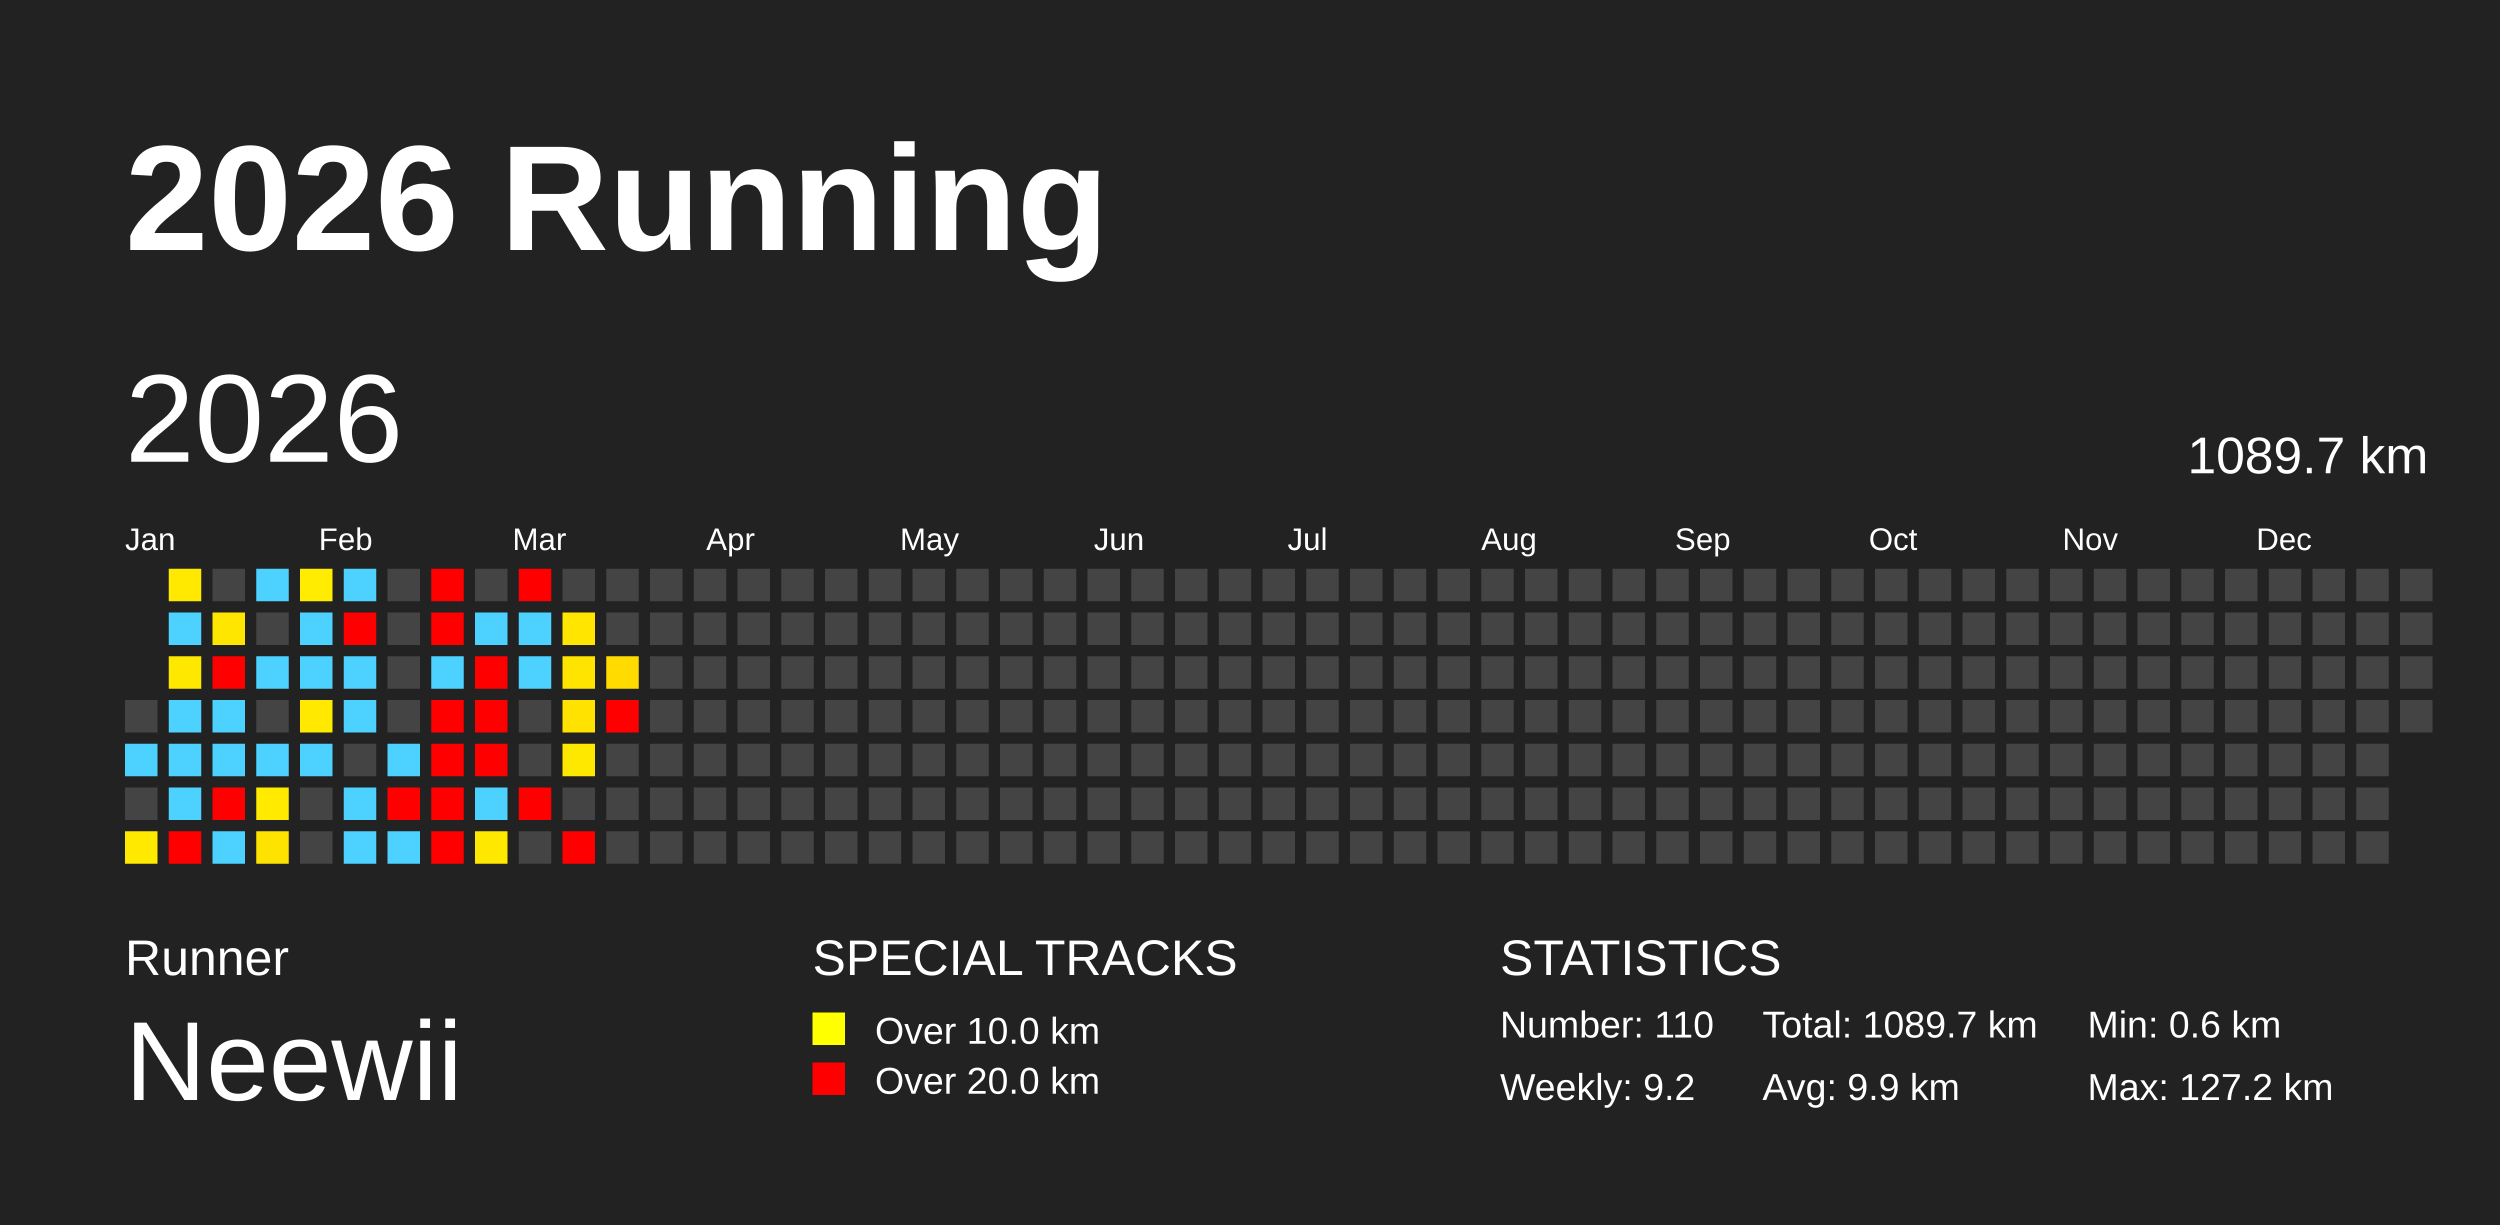
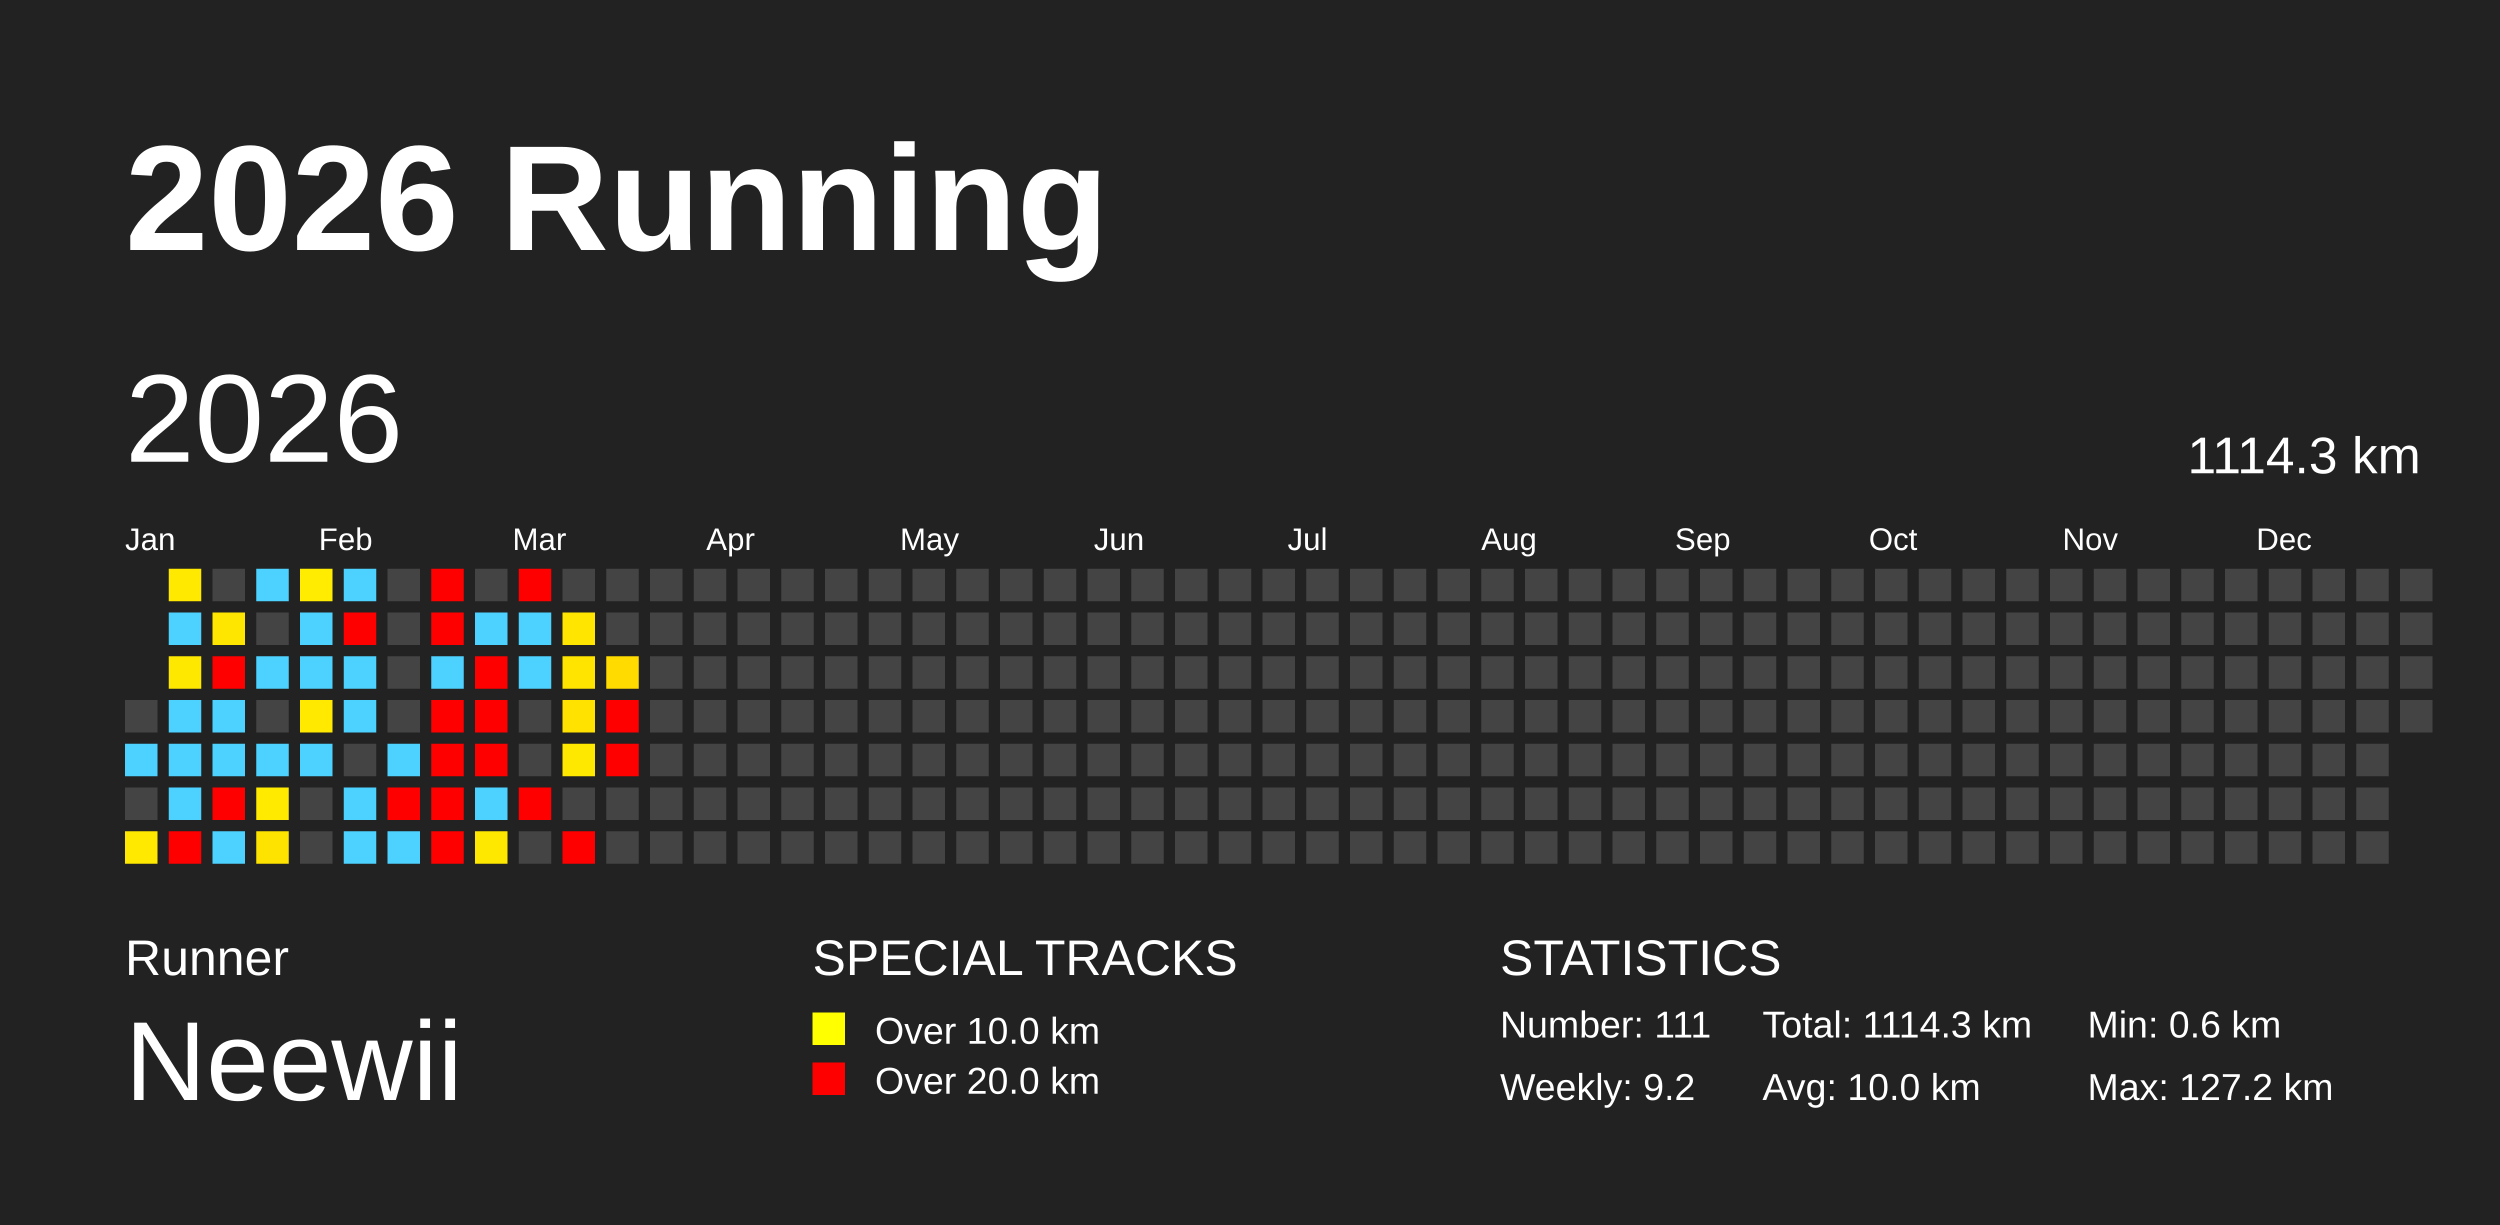
<svg xmlns="http://www.w3.org/2000/svg" baseProfile="full" height="98mm" version="1.1" viewBox="0,0,200,98" width="200mm">
  <defs />
  <rect fill="#222222" height="98" width="200" x="0" y="0" />
  <text fill="#FFFFFF" style="font-size:12px; font-family:Arial; font-weight:bold;" x="10" y="20">2026 Running</text>
  <text fill="#FFFFFF" style="font-size:4px; font-family:Arial" x="10" y="78">Runner</text>
  <text fill="#FFFFFF" style="font-size:9px; font-family:Arial" x="10" y="88">Neewii</text>
  <text fill="#FFFFFF" style="font-size:4px; font-family:Arial" x="65" y="78">SPECIAL TRACKS</text>
  <rect fill="yellow" height="2.6" width="2.6" x="65" y="81" />
  <text fill="#FFFFFF" style="font-size:3px; font-family:Arial" x="70" y="83.5">Over 10.0 km</text>
  <rect fill="red" height="2.6" width="2.6" x="65" y="85" />
  <text fill="#FFFFFF" style="font-size:3px; font-family:Arial" x="70" y="87.5">Over 20.0 km</text>
  <text fill="#FFFFFF" style="font-size:4px; font-family:Arial" x="120" y="78">STATISTICS</text>
-   <text fill="#FFFFFF" style="font-size:3px; font-family:Arial" x="120" y="83">Number: 110</text>
+   <text fill="#FFFFFF" style="font-size:3px; font-family:Arial" x="120" y="83">Number: 111</text>
  <text fill="#FFFFFF" style="font-size:3px; font-family:Arial" x="120" y="88">Weekly: 9.2</text>
-   <text fill="#FFFFFF" style="font-size:3px; font-family:Arial" x="141" y="83">Total: 1089.7 km</text>
-   <text fill="#FFFFFF" style="font-size:3px; font-family:Arial" x="141" y="88">Avg: 9.9 km</text>
+   <text fill="#FFFFFF" style="font-size:3px; font-family:Arial" x="141" y="83">Total: 1114.3 km</text>
+   <text fill="#FFFFFF" style="font-size:3px; font-family:Arial" x="141" y="88">Avg: 10.0 km</text>
  <text fill="#FFFFFF" style="font-size:3px; font-family:Arial" x="167" y="83">Min: 0.6 km</text>
  <text fill="#FFFFFF" style="font-size:3px; font-family:Arial" x="167" y="88">Max: 127.2 km</text>
  <text dominant-baseline="hanging" fill="#FFFFFF" style="font-size:10.0px; font-family:Arial;" x="10" y="30">2026</text>
-   <text dominant-baseline="hanging" fill="#FFFFFF" style="font-size:4.125px; font-family:Arial;" x="175" y="35">1089.7 km</text>
+   <text dominant-baseline="hanging" fill="#FFFFFF" style="font-size:4.125px; font-family:Arial;" x="175" y="35">1114.3 km</text>
  <text fill="#FFFFFF" style="font-size:2.5px; font-family:Arial" x="10.0" y="44">Jan</text>
  <text fill="#FFFFFF" style="font-size:2.5px; font-family:Arial" x="25.5" y="44">Feb</text>
  <text fill="#FFFFFF" style="font-size:2.5px; font-family:Arial" x="41.0" y="44">Mar</text>
  <text fill="#FFFFFF" style="font-size:2.5px; font-family:Arial" x="56.5" y="44">Apr</text>
  <text fill="#FFFFFF" style="font-size:2.5px; font-family:Arial" x="72.0" y="44">May</text>
  <text fill="#FFFFFF" style="font-size:2.5px; font-family:Arial" x="87.5" y="44">Jun</text>
  <text fill="#FFFFFF" style="font-size:2.5px; font-family:Arial" x="103.0" y="44">Jul</text>
  <text fill="#FFFFFF" style="font-size:2.5px; font-family:Arial" x="118.5" y="44">Aug</text>
  <text fill="#FFFFFF" style="font-size:2.5px; font-family:Arial" x="134.0" y="44">Sep</text>
  <text fill="#FFFFFF" style="font-size:2.5px; font-family:Arial" x="149.5" y="44">Oct</text>
  <text fill="#FFFFFF" style="font-size:2.5px; font-family:Arial" x="165.0" y="44">Nov</text>
  <text fill="#FFFFFF" style="font-size:2.5px; font-family:Arial" x="180.5" y="44">Dec</text>
  <rect fill="#444444" height="2.6" width="2.6" x="10.0" y="56.0" />
  <rect fill="#4dd2ff" height="2.6" width="2.6" x="10.0" y="59.5" />
  <rect fill="#444444" height="2.6" width="2.6" x="10.0" y="63.0" />
  <rect fill="#ffe900" height="2.6" width="2.6" x="10.0" y="66.5" />
  <rect fill="#ffe900" height="2.6" width="2.6" x="13.5" y="45.5" />
  <rect fill="#4dd2ff" height="2.6" width="2.6" x="13.5" y="49.0" />
  <rect fill="#ffe800" height="2.6" width="2.6" x="13.5" y="52.5" />
  <rect fill="#4dd2ff" height="2.6" width="2.6" x="13.5" y="56.0" />
  <rect fill="#4dd2ff" height="2.6" width="2.6" x="13.5" y="59.5" />
  <rect fill="#4dd2ff" height="2.6" width="2.6" x="13.5" y="63.0" />
  <rect fill="red" height="2.6" width="2.6" x="13.5" y="66.5" />
  <rect fill="#444444" height="2.6" width="2.6" x="17.0" y="45.5" />
  <rect fill="#ffe600" height="2.6" width="2.6" x="17.0" y="49.0" />
  <rect fill="red" height="2.6" width="2.6" x="17.0" y="52.5" />
  <rect fill="#4dd2ff" height="2.6" width="2.6" x="17.0" y="56.0" />
  <rect fill="#4dd2ff" height="2.6" width="2.6" x="17.0" y="59.5" />
  <rect fill="red" height="2.6" width="2.6" x="17.0" y="63.0" />
  <rect fill="#4dd2ff" height="2.6" width="2.6" x="17.0" y="66.5" />
  <rect fill="#4dd2ff" height="2.6" width="2.6" x="20.5" y="45.5" />
  <rect fill="#444444" height="2.6" width="2.6" x="20.5" y="49.0" />
  <rect fill="#4dd2ff" height="2.6" width="2.6" x="20.5" y="52.5" />
  <rect fill="#444444" height="2.6" width="2.6" x="20.5" y="56.0" />
  <rect fill="#4dd2ff" height="2.6" width="2.6" x="20.5" y="59.5" />
  <rect fill="#ffea00" height="2.6" width="2.6" x="20.5" y="63.0" />
  <rect fill="#ffe300" height="2.6" width="2.6" x="20.5" y="66.5" />
  <rect fill="#ffec00" height="2.6" width="2.6" x="24.0" y="45.5" />
  <rect fill="#4dd2ff" height="2.6" width="2.6" x="24.0" y="49.0" />
  <rect fill="#4dd2ff" height="2.6" width="2.6" x="24.0" y="52.5" />
  <rect fill="#ffe900" height="2.6" width="2.6" x="24.0" y="56.0" />
  <rect fill="#4dd2ff" height="2.6" width="2.6" x="24.0" y="59.5" />
  <rect fill="#444444" height="2.6" width="2.6" x="24.0" y="63.0" />
  <rect fill="#444444" height="2.6" width="2.6" x="24.0" y="66.5" />
  <rect fill="#4dd2ff" height="2.6" width="2.6" x="27.5" y="45.5" />
  <rect fill="red" height="2.6" width="2.6" x="27.5" y="49.0" />
  <rect fill="#4dd2ff" height="2.6" width="2.6" x="27.5" y="52.5" />
  <rect fill="#4dd2ff" height="2.6" width="2.6" x="27.5" y="56.0" />
  <rect fill="#444444" height="2.6" width="2.6" x="27.5" y="59.5" />
  <rect fill="#4dd2ff" height="2.6" width="2.6" x="27.5" y="63.0" />
  <rect fill="#4dd2ff" height="2.6" width="2.6" x="27.5" y="66.5" />
  <rect fill="#444444" height="2.6" width="2.6" x="31.0" y="45.5" />
  <rect fill="#444444" height="2.6" width="2.6" x="31.0" y="49.0" />
  <rect fill="#444444" height="2.6" width="2.6" x="31.0" y="52.5" />
  <rect fill="#444444" height="2.6" width="2.6" x="31.0" y="56.0" />
  <rect fill="#4dd2ff" height="2.6" width="2.6" x="31.0" y="59.5" />
  <rect fill="red" height="2.6" width="2.6" x="31.0" y="63.0" />
  <rect fill="#4dd2ff" height="2.6" width="2.6" x="31.0" y="66.5" />
  <rect fill="red" height="2.6" width="2.6" x="34.5" y="45.5" />
  <rect fill="red" height="2.6" width="2.6" x="34.5" y="49.0" />
  <rect fill="#4dd2ff" height="2.6" width="2.6" x="34.5" y="52.5" />
  <rect fill="red" height="2.6" width="2.6" x="34.5" y="56.0" />
  <rect fill="red" height="2.6" width="2.6" x="34.5" y="59.5" />
  <rect fill="red" height="2.6" width="2.6" x="34.5" y="63.0" />
  <rect fill="red" height="2.6" width="2.6" x="34.5" y="66.5" />
  <rect fill="#444444" height="2.6" width="2.6" x="38.0" y="45.5" />
  <rect fill="#4dd2ff" height="2.6" width="2.6" x="38.0" y="49.0" />
  <rect fill="red" height="2.6" width="2.6" x="38.0" y="52.5" />
  <rect fill="red" height="2.6" width="2.6" x="38.0" y="56.0" />
  <rect fill="red" height="2.6" width="2.6" x="38.0" y="59.5" />
  <rect fill="#4dd2ff" height="2.6" width="2.6" x="38.0" y="63.0" />
  <rect fill="#ffe800" height="2.6" width="2.6" x="38.0" y="66.5" />
  <rect fill="red" height="2.6" width="2.6" x="41.5" y="45.5" />
  <rect fill="#4dd2ff" height="2.6" width="2.6" x="41.5" y="49.0" />
  <rect fill="#4dd2ff" height="2.6" width="2.6" x="41.5" y="52.5" />
  <rect fill="#444444" height="2.6" width="2.6" x="41.5" y="56.0" />
  <rect fill="#444444" height="2.6" width="2.6" x="41.5" y="59.5" />
  <rect fill="red" height="2.6" width="2.6" x="41.5" y="63.0" />
  <rect fill="#444444" height="2.6" width="2.6" x="41.5" y="66.5" />
  <rect fill="#444444" height="2.6" width="2.6" x="45.0" y="45.5" />
  <rect fill="#ffe500" height="2.6" width="2.6" x="45.0" y="49.0" />
  <rect fill="#ffe400" height="2.6" width="2.6" x="45.0" y="52.5" />
  <rect fill="#ffe200" height="2.6" width="2.6" x="45.0" y="56.0" />
  <rect fill="#ffe800" height="2.6" width="2.6" x="45.0" y="59.5" />
  <rect fill="#444444" height="2.6" width="2.6" x="45.0" y="63.0" />
  <rect fill="red" height="2.6" width="2.6" x="45.0" y="66.5" />
  <rect fill="#444444" height="2.6" width="2.6" x="48.5" y="45.5" />
  <rect fill="#444444" height="2.6" width="2.6" x="48.5" y="49.0" />
  <rect fill="#ffdb00" height="2.6" width="2.6" x="48.5" y="52.5" />
  <rect fill="red" height="2.6" width="2.6" x="48.5" y="56.0" />
-   <rect fill="#444444" height="2.6" width="2.6" x="48.5" y="59.5" />
+   <rect fill="red" height="2.6" width="2.6" x="48.5" y="59.5" />
  <rect fill="#444444" height="2.6" width="2.6" x="48.5" y="63.0" />
  <rect fill="#444444" height="2.6" width="2.6" x="48.5" y="66.5" />
  <rect fill="#444444" height="2.6" width="2.6" x="52.0" y="45.5" />
  <rect fill="#444444" height="2.6" width="2.6" x="52.0" y="49.0" />
  <rect fill="#444444" height="2.6" width="2.6" x="52.0" y="52.5" />
  <rect fill="#444444" height="2.6" width="2.6" x="52.0" y="56.0" />
  <rect fill="#444444" height="2.6" width="2.6" x="52.0" y="59.5" />
  <rect fill="#444444" height="2.6" width="2.6" x="52.0" y="63.0" />
  <rect fill="#444444" height="2.6" width="2.6" x="52.0" y="66.5" />
  <rect fill="#444444" height="2.6" width="2.6" x="55.5" y="45.5" />
  <rect fill="#444444" height="2.6" width="2.6" x="55.5" y="49.0" />
  <rect fill="#444444" height="2.6" width="2.6" x="55.5" y="52.5" />
  <rect fill="#444444" height="2.6" width="2.6" x="55.5" y="56.0" />
  <rect fill="#444444" height="2.6" width="2.6" x="55.5" y="59.5" />
  <rect fill="#444444" height="2.6" width="2.6" x="55.5" y="63.0" />
  <rect fill="#444444" height="2.6" width="2.6" x="55.5" y="66.5" />
  <rect fill="#444444" height="2.6" width="2.6" x="59.0" y="45.5" />
  <rect fill="#444444" height="2.6" width="2.6" x="59.0" y="49.0" />
  <rect fill="#444444" height="2.6" width="2.6" x="59.0" y="52.5" />
  <rect fill="#444444" height="2.6" width="2.6" x="59.0" y="56.0" />
  <rect fill="#444444" height="2.6" width="2.6" x="59.0" y="59.5" />
  <rect fill="#444444" height="2.6" width="2.6" x="59.0" y="63.0" />
  <rect fill="#444444" height="2.6" width="2.6" x="59.0" y="66.5" />
  <rect fill="#444444" height="2.6" width="2.6" x="62.5" y="45.5" />
  <rect fill="#444444" height="2.6" width="2.6" x="62.5" y="49.0" />
  <rect fill="#444444" height="2.6" width="2.6" x="62.5" y="52.5" />
  <rect fill="#444444" height="2.6" width="2.6" x="62.5" y="56.0" />
  <rect fill="#444444" height="2.6" width="2.6" x="62.5" y="59.5" />
  <rect fill="#444444" height="2.6" width="2.6" x="62.5" y="63.0" />
  <rect fill="#444444" height="2.6" width="2.6" x="62.5" y="66.5" />
  <rect fill="#444444" height="2.6" width="2.6" x="66.0" y="45.5" />
  <rect fill="#444444" height="2.6" width="2.6" x="66.0" y="49.0" />
  <rect fill="#444444" height="2.6" width="2.6" x="66.0" y="52.5" />
  <rect fill="#444444" height="2.6" width="2.6" x="66.0" y="56.0" />
  <rect fill="#444444" height="2.6" width="2.6" x="66.0" y="59.5" />
  <rect fill="#444444" height="2.6" width="2.6" x="66.0" y="63.0" />
  <rect fill="#444444" height="2.6" width="2.6" x="66.0" y="66.5" />
  <rect fill="#444444" height="2.6" width="2.6" x="69.5" y="45.5" />
  <rect fill="#444444" height="2.6" width="2.6" x="69.5" y="49.0" />
  <rect fill="#444444" height="2.6" width="2.6" x="69.5" y="52.5" />
  <rect fill="#444444" height="2.6" width="2.6" x="69.5" y="56.0" />
  <rect fill="#444444" height="2.6" width="2.6" x="69.5" y="59.5" />
  <rect fill="#444444" height="2.6" width="2.6" x="69.5" y="63.0" />
  <rect fill="#444444" height="2.6" width="2.6" x="69.5" y="66.5" />
  <rect fill="#444444" height="2.6" width="2.6" x="73.0" y="45.5" />
  <rect fill="#444444" height="2.6" width="2.6" x="73.0" y="49.0" />
  <rect fill="#444444" height="2.6" width="2.6" x="73.0" y="52.5" />
  <rect fill="#444444" height="2.6" width="2.6" x="73.0" y="56.0" />
  <rect fill="#444444" height="2.6" width="2.6" x="73.0" y="59.5" />
  <rect fill="#444444" height="2.6" width="2.6" x="73.0" y="63.0" />
  <rect fill="#444444" height="2.6" width="2.6" x="73.0" y="66.5" />
  <rect fill="#444444" height="2.6" width="2.6" x="76.5" y="45.5" />
  <rect fill="#444444" height="2.6" width="2.6" x="76.5" y="49.0" />
  <rect fill="#444444" height="2.6" width="2.6" x="76.5" y="52.5" />
  <rect fill="#444444" height="2.6" width="2.6" x="76.5" y="56.0" />
  <rect fill="#444444" height="2.6" width="2.6" x="76.5" y="59.5" />
  <rect fill="#444444" height="2.6" width="2.6" x="76.5" y="63.0" />
  <rect fill="#444444" height="2.6" width="2.6" x="76.5" y="66.5" />
  <rect fill="#444444" height="2.6" width="2.6" x="80.0" y="45.5" />
  <rect fill="#444444" height="2.6" width="2.6" x="80.0" y="49.0" />
  <rect fill="#444444" height="2.6" width="2.6" x="80.0" y="52.5" />
  <rect fill="#444444" height="2.6" width="2.6" x="80.0" y="56.0" />
  <rect fill="#444444" height="2.6" width="2.6" x="80.0" y="59.5" />
  <rect fill="#444444" height="2.6" width="2.6" x="80.0" y="63.0" />
  <rect fill="#444444" height="2.6" width="2.6" x="80.0" y="66.5" />
  <rect fill="#444444" height="2.6" width="2.6" x="83.5" y="45.5" />
  <rect fill="#444444" height="2.6" width="2.6" x="83.5" y="49.0" />
  <rect fill="#444444" height="2.6" width="2.6" x="83.5" y="52.5" />
  <rect fill="#444444" height="2.6" width="2.6" x="83.5" y="56.0" />
  <rect fill="#444444" height="2.6" width="2.6" x="83.5" y="59.5" />
  <rect fill="#444444" height="2.6" width="2.6" x="83.5" y="63.0" />
  <rect fill="#444444" height="2.6" width="2.6" x="83.5" y="66.5" />
  <rect fill="#444444" height="2.6" width="2.6" x="87.0" y="45.5" />
  <rect fill="#444444" height="2.6" width="2.6" x="87.0" y="49.0" />
  <rect fill="#444444" height="2.6" width="2.6" x="87.0" y="52.5" />
  <rect fill="#444444" height="2.6" width="2.6" x="87.0" y="56.0" />
  <rect fill="#444444" height="2.6" width="2.6" x="87.0" y="59.5" />
  <rect fill="#444444" height="2.6" width="2.6" x="87.0" y="63.0" />
  <rect fill="#444444" height="2.6" width="2.6" x="87.0" y="66.5" />
  <rect fill="#444444" height="2.6" width="2.6" x="90.5" y="45.5" />
  <rect fill="#444444" height="2.6" width="2.6" x="90.5" y="49.0" />
  <rect fill="#444444" height="2.6" width="2.6" x="90.5" y="52.5" />
  <rect fill="#444444" height="2.6" width="2.6" x="90.5" y="56.0" />
  <rect fill="#444444" height="2.6" width="2.6" x="90.5" y="59.5" />
  <rect fill="#444444" height="2.6" width="2.6" x="90.5" y="63.0" />
  <rect fill="#444444" height="2.6" width="2.6" x="90.5" y="66.5" />
  <rect fill="#444444" height="2.6" width="2.6" x="94.0" y="45.5" />
  <rect fill="#444444" height="2.6" width="2.6" x="94.0" y="49.0" />
  <rect fill="#444444" height="2.6" width="2.6" x="94.0" y="52.5" />
  <rect fill="#444444" height="2.6" width="2.6" x="94.0" y="56.0" />
  <rect fill="#444444" height="2.6" width="2.6" x="94.0" y="59.5" />
  <rect fill="#444444" height="2.6" width="2.6" x="94.0" y="63.0" />
  <rect fill="#444444" height="2.6" width="2.6" x="94.0" y="66.5" />
  <rect fill="#444444" height="2.6" width="2.6" x="97.5" y="45.5" />
  <rect fill="#444444" height="2.6" width="2.6" x="97.5" y="49.0" />
  <rect fill="#444444" height="2.6" width="2.6" x="97.5" y="52.5" />
  <rect fill="#444444" height="2.6" width="2.6" x="97.5" y="56.0" />
  <rect fill="#444444" height="2.6" width="2.6" x="97.5" y="59.5" />
  <rect fill="#444444" height="2.6" width="2.6" x="97.5" y="63.0" />
  <rect fill="#444444" height="2.6" width="2.6" x="97.5" y="66.5" />
  <rect fill="#444444" height="2.6" width="2.6" x="101.0" y="45.5" />
  <rect fill="#444444" height="2.6" width="2.6" x="101.0" y="49.0" />
  <rect fill="#444444" height="2.6" width="2.6" x="101.0" y="52.5" />
  <rect fill="#444444" height="2.6" width="2.6" x="101.0" y="56.0" />
  <rect fill="#444444" height="2.6" width="2.6" x="101.0" y="59.5" />
  <rect fill="#444444" height="2.6" width="2.6" x="101.0" y="63.0" />
  <rect fill="#444444" height="2.6" width="2.6" x="101.0" y="66.5" />
  <rect fill="#444444" height="2.6" width="2.6" x="104.5" y="45.5" />
  <rect fill="#444444" height="2.6" width="2.6" x="104.5" y="49.0" />
  <rect fill="#444444" height="2.6" width="2.6" x="104.5" y="52.5" />
  <rect fill="#444444" height="2.6" width="2.6" x="104.5" y="56.0" />
  <rect fill="#444444" height="2.6" width="2.6" x="104.5" y="59.5" />
  <rect fill="#444444" height="2.6" width="2.6" x="104.5" y="63.0" />
  <rect fill="#444444" height="2.6" width="2.6" x="104.5" y="66.5" />
  <rect fill="#444444" height="2.6" width="2.6" x="108.0" y="45.5" />
  <rect fill="#444444" height="2.6" width="2.6" x="108.0" y="49.0" />
  <rect fill="#444444" height="2.6" width="2.6" x="108.0" y="52.5" />
  <rect fill="#444444" height="2.6" width="2.6" x="108.0" y="56.0" />
  <rect fill="#444444" height="2.6" width="2.6" x="108.0" y="59.5" />
  <rect fill="#444444" height="2.6" width="2.6" x="108.0" y="63.0" />
  <rect fill="#444444" height="2.6" width="2.6" x="108.0" y="66.5" />
  <rect fill="#444444" height="2.6" width="2.6" x="111.5" y="45.5" />
  <rect fill="#444444" height="2.6" width="2.6" x="111.5" y="49.0" />
  <rect fill="#444444" height="2.6" width="2.6" x="111.5" y="52.5" />
  <rect fill="#444444" height="2.6" width="2.6" x="111.5" y="56.0" />
  <rect fill="#444444" height="2.6" width="2.6" x="111.5" y="59.5" />
  <rect fill="#444444" height="2.6" width="2.6" x="111.5" y="63.0" />
  <rect fill="#444444" height="2.6" width="2.6" x="111.5" y="66.5" />
  <rect fill="#444444" height="2.6" width="2.6" x="115.0" y="45.5" />
  <rect fill="#444444" height="2.6" width="2.6" x="115.0" y="49.0" />
  <rect fill="#444444" height="2.6" width="2.6" x="115.0" y="52.5" />
  <rect fill="#444444" height="2.6" width="2.6" x="115.0" y="56.0" />
  <rect fill="#444444" height="2.6" width="2.6" x="115.0" y="59.5" />
  <rect fill="#444444" height="2.6" width="2.6" x="115.0" y="63.0" />
  <rect fill="#444444" height="2.6" width="2.6" x="115.0" y="66.5" />
  <rect fill="#444444" height="2.6" width="2.6" x="118.5" y="45.5" />
  <rect fill="#444444" height="2.6" width="2.6" x="118.5" y="49.0" />
  <rect fill="#444444" height="2.6" width="2.6" x="118.5" y="52.5" />
  <rect fill="#444444" height="2.6" width="2.6" x="118.5" y="56.0" />
  <rect fill="#444444" height="2.6" width="2.6" x="118.5" y="59.5" />
  <rect fill="#444444" height="2.6" width="2.6" x="118.5" y="63.0" />
  <rect fill="#444444" height="2.6" width="2.6" x="118.5" y="66.5" />
  <rect fill="#444444" height="2.6" width="2.6" x="122.0" y="45.5" />
  <rect fill="#444444" height="2.6" width="2.6" x="122.0" y="49.0" />
  <rect fill="#444444" height="2.6" width="2.6" x="122.0" y="52.5" />
  <rect fill="#444444" height="2.6" width="2.6" x="122.0" y="56.0" />
  <rect fill="#444444" height="2.6" width="2.6" x="122.0" y="59.5" />
  <rect fill="#444444" height="2.6" width="2.6" x="122.0" y="63.0" />
  <rect fill="#444444" height="2.6" width="2.6" x="122.0" y="66.5" />
  <rect fill="#444444" height="2.6" width="2.6" x="125.5" y="45.5" />
  <rect fill="#444444" height="2.6" width="2.6" x="125.5" y="49.0" />
  <rect fill="#444444" height="2.6" width="2.6" x="125.5" y="52.5" />
  <rect fill="#444444" height="2.6" width="2.6" x="125.5" y="56.0" />
  <rect fill="#444444" height="2.6" width="2.6" x="125.5" y="59.5" />
  <rect fill="#444444" height="2.6" width="2.6" x="125.5" y="63.0" />
  <rect fill="#444444" height="2.6" width="2.6" x="125.5" y="66.5" />
  <rect fill="#444444" height="2.6" width="2.6" x="129.0" y="45.5" />
  <rect fill="#444444" height="2.6" width="2.6" x="129.0" y="49.0" />
  <rect fill="#444444" height="2.6" width="2.6" x="129.0" y="52.5" />
  <rect fill="#444444" height="2.6" width="2.6" x="129.0" y="56.0" />
  <rect fill="#444444" height="2.6" width="2.6" x="129.0" y="59.5" />
  <rect fill="#444444" height="2.6" width="2.6" x="129.0" y="63.0" />
  <rect fill="#444444" height="2.6" width="2.6" x="129.0" y="66.5" />
  <rect fill="#444444" height="2.6" width="2.6" x="132.5" y="45.5" />
  <rect fill="#444444" height="2.6" width="2.6" x="132.5" y="49.0" />
  <rect fill="#444444" height="2.6" width="2.6" x="132.5" y="52.5" />
  <rect fill="#444444" height="2.6" width="2.6" x="132.5" y="56.0" />
  <rect fill="#444444" height="2.6" width="2.6" x="132.5" y="59.5" />
  <rect fill="#444444" height="2.6" width="2.6" x="132.5" y="63.0" />
  <rect fill="#444444" height="2.6" width="2.6" x="132.5" y="66.5" />
  <rect fill="#444444" height="2.6" width="2.6" x="136.0" y="45.5" />
  <rect fill="#444444" height="2.6" width="2.6" x="136.0" y="49.0" />
  <rect fill="#444444" height="2.6" width="2.6" x="136.0" y="52.5" />
  <rect fill="#444444" height="2.6" width="2.6" x="136.0" y="56.0" />
  <rect fill="#444444" height="2.6" width="2.6" x="136.0" y="59.5" />
  <rect fill="#444444" height="2.6" width="2.6" x="136.0" y="63.0" />
  <rect fill="#444444" height="2.6" width="2.6" x="136.0" y="66.5" />
  <rect fill="#444444" height="2.6" width="2.6" x="139.5" y="45.5" />
  <rect fill="#444444" height="2.6" width="2.6" x="139.5" y="49.0" />
  <rect fill="#444444" height="2.6" width="2.6" x="139.5" y="52.5" />
  <rect fill="#444444" height="2.6" width="2.6" x="139.5" y="56.0" />
  <rect fill="#444444" height="2.6" width="2.6" x="139.5" y="59.5" />
  <rect fill="#444444" height="2.6" width="2.6" x="139.5" y="63.0" />
  <rect fill="#444444" height="2.6" width="2.6" x="139.5" y="66.5" />
  <rect fill="#444444" height="2.6" width="2.6" x="143.0" y="45.5" />
  <rect fill="#444444" height="2.6" width="2.6" x="143.0" y="49.0" />
  <rect fill="#444444" height="2.6" width="2.6" x="143.0" y="52.5" />
  <rect fill="#444444" height="2.6" width="2.6" x="143.0" y="56.0" />
  <rect fill="#444444" height="2.6" width="2.6" x="143.0" y="59.5" />
  <rect fill="#444444" height="2.6" width="2.6" x="143.0" y="63.0" />
  <rect fill="#444444" height="2.6" width="2.6" x="143.0" y="66.5" />
  <rect fill="#444444" height="2.6" width="2.6" x="146.5" y="45.5" />
  <rect fill="#444444" height="2.6" width="2.6" x="146.5" y="49.0" />
  <rect fill="#444444" height="2.6" width="2.6" x="146.5" y="52.5" />
  <rect fill="#444444" height="2.6" width="2.6" x="146.5" y="56.0" />
  <rect fill="#444444" height="2.6" width="2.6" x="146.5" y="59.5" />
  <rect fill="#444444" height="2.6" width="2.6" x="146.5" y="63.0" />
  <rect fill="#444444" height="2.6" width="2.6" x="146.5" y="66.5" />
  <rect fill="#444444" height="2.6" width="2.6" x="150.0" y="45.5" />
  <rect fill="#444444" height="2.6" width="2.6" x="150.0" y="49.0" />
  <rect fill="#444444" height="2.6" width="2.6" x="150.0" y="52.5" />
  <rect fill="#444444" height="2.6" width="2.6" x="150.0" y="56.0" />
  <rect fill="#444444" height="2.6" width="2.6" x="150.0" y="59.5" />
  <rect fill="#444444" height="2.6" width="2.6" x="150.0" y="63.0" />
  <rect fill="#444444" height="2.6" width="2.6" x="150.0" y="66.5" />
  <rect fill="#444444" height="2.6" width="2.6" x="153.5" y="45.5" />
  <rect fill="#444444" height="2.6" width="2.6" x="153.5" y="49.0" />
  <rect fill="#444444" height="2.6" width="2.6" x="153.5" y="52.5" />
  <rect fill="#444444" height="2.6" width="2.6" x="153.5" y="56.0" />
  <rect fill="#444444" height="2.6" width="2.6" x="153.5" y="59.5" />
  <rect fill="#444444" height="2.6" width="2.6" x="153.5" y="63.0" />
  <rect fill="#444444" height="2.6" width="2.6" x="153.5" y="66.5" />
  <rect fill="#444444" height="2.6" width="2.6" x="157.0" y="45.5" />
  <rect fill="#444444" height="2.6" width="2.6" x="157.0" y="49.0" />
  <rect fill="#444444" height="2.6" width="2.6" x="157.0" y="52.5" />
  <rect fill="#444444" height="2.6" width="2.6" x="157.0" y="56.0" />
  <rect fill="#444444" height="2.6" width="2.6" x="157.0" y="59.5" />
  <rect fill="#444444" height="2.6" width="2.6" x="157.0" y="63.0" />
  <rect fill="#444444" height="2.6" width="2.6" x="157.0" y="66.5" />
  <rect fill="#444444" height="2.6" width="2.6" x="160.5" y="45.5" />
  <rect fill="#444444" height="2.6" width="2.6" x="160.5" y="49.0" />
  <rect fill="#444444" height="2.6" width="2.6" x="160.5" y="52.5" />
  <rect fill="#444444" height="2.6" width="2.6" x="160.5" y="56.0" />
  <rect fill="#444444" height="2.6" width="2.6" x="160.5" y="59.5" />
  <rect fill="#444444" height="2.6" width="2.6" x="160.5" y="63.0" />
  <rect fill="#444444" height="2.6" width="2.6" x="160.5" y="66.5" />
  <rect fill="#444444" height="2.6" width="2.6" x="164.0" y="45.5" />
  <rect fill="#444444" height="2.6" width="2.6" x="164.0" y="49.0" />
  <rect fill="#444444" height="2.6" width="2.6" x="164.0" y="52.5" />
  <rect fill="#444444" height="2.6" width="2.6" x="164.0" y="56.0" />
  <rect fill="#444444" height="2.6" width="2.6" x="164.0" y="59.5" />
  <rect fill="#444444" height="2.6" width="2.6" x="164.0" y="63.0" />
  <rect fill="#444444" height="2.6" width="2.6" x="164.0" y="66.5" />
  <rect fill="#444444" height="2.6" width="2.6" x="167.5" y="45.5" />
  <rect fill="#444444" height="2.6" width="2.6" x="167.5" y="49.0" />
  <rect fill="#444444" height="2.6" width="2.6" x="167.5" y="52.5" />
  <rect fill="#444444" height="2.6" width="2.6" x="167.5" y="56.0" />
  <rect fill="#444444" height="2.6" width="2.6" x="167.5" y="59.5" />
  <rect fill="#444444" height="2.6" width="2.6" x="167.5" y="63.0" />
  <rect fill="#444444" height="2.6" width="2.6" x="167.5" y="66.5" />
  <rect fill="#444444" height="2.6" width="2.6" x="171.0" y="45.5" />
  <rect fill="#444444" height="2.6" width="2.6" x="171.0" y="49.0" />
  <rect fill="#444444" height="2.6" width="2.6" x="171.0" y="52.5" />
  <rect fill="#444444" height="2.6" width="2.6" x="171.0" y="56.0" />
  <rect fill="#444444" height="2.6" width="2.6" x="171.0" y="59.5" />
  <rect fill="#444444" height="2.6" width="2.6" x="171.0" y="63.0" />
  <rect fill="#444444" height="2.6" width="2.6" x="171.0" y="66.5" />
  <rect fill="#444444" height="2.6" width="2.6" x="174.5" y="45.5" />
  <rect fill="#444444" height="2.6" width="2.6" x="174.5" y="49.0" />
  <rect fill="#444444" height="2.6" width="2.6" x="174.5" y="52.5" />
  <rect fill="#444444" height="2.6" width="2.6" x="174.5" y="56.0" />
  <rect fill="#444444" height="2.6" width="2.6" x="174.5" y="59.5" />
  <rect fill="#444444" height="2.6" width="2.6" x="174.5" y="63.0" />
  <rect fill="#444444" height="2.6" width="2.6" x="174.5" y="66.5" />
  <rect fill="#444444" height="2.6" width="2.6" x="178.0" y="45.5" />
  <rect fill="#444444" height="2.6" width="2.6" x="178.0" y="49.0" />
  <rect fill="#444444" height="2.6" width="2.6" x="178.0" y="52.5" />
  <rect fill="#444444" height="2.6" width="2.6" x="178.0" y="56.0" />
  <rect fill="#444444" height="2.6" width="2.6" x="178.0" y="59.5" />
  <rect fill="#444444" height="2.6" width="2.6" x="178.0" y="63.0" />
  <rect fill="#444444" height="2.6" width="2.6" x="178.0" y="66.5" />
  <rect fill="#444444" height="2.6" width="2.6" x="181.5" y="45.5" />
  <rect fill="#444444" height="2.6" width="2.6" x="181.5" y="49.0" />
  <rect fill="#444444" height="2.6" width="2.6" x="181.5" y="52.5" />
  <rect fill="#444444" height="2.6" width="2.6" x="181.5" y="56.0" />
  <rect fill="#444444" height="2.6" width="2.6" x="181.5" y="59.5" />
  <rect fill="#444444" height="2.6" width="2.6" x="181.5" y="63.0" />
  <rect fill="#444444" height="2.6" width="2.6" x="181.5" y="66.5" />
  <rect fill="#444444" height="2.6" width="2.6" x="185.0" y="45.5" />
  <rect fill="#444444" height="2.6" width="2.6" x="185.0" y="49.0" />
  <rect fill="#444444" height="2.6" width="2.6" x="185.0" y="52.5" />
  <rect fill="#444444" height="2.6" width="2.6" x="185.0" y="56.0" />
  <rect fill="#444444" height="2.6" width="2.6" x="185.0" y="59.5" />
  <rect fill="#444444" height="2.6" width="2.6" x="185.0" y="63.0" />
  <rect fill="#444444" height="2.6" width="2.6" x="185.0" y="66.5" />
  <rect fill="#444444" height="2.6" width="2.6" x="188.5" y="45.5" />
  <rect fill="#444444" height="2.6" width="2.6" x="188.5" y="49.0" />
  <rect fill="#444444" height="2.6" width="2.6" x="188.5" y="52.5" />
  <rect fill="#444444" height="2.6" width="2.6" x="188.5" y="56.0" />
  <rect fill="#444444" height="2.6" width="2.6" x="188.5" y="59.5" />
  <rect fill="#444444" height="2.6" width="2.6" x="188.5" y="63.0" />
  <rect fill="#444444" height="2.6" width="2.6" x="188.5" y="66.5" />
  <rect fill="#444444" height="2.6" width="2.6" x="192.0" y="45.5" />
  <rect fill="#444444" height="2.6" width="2.6" x="192.0" y="49.0" />
  <rect fill="#444444" height="2.6" width="2.6" x="192.0" y="52.5" />
  <rect fill="#444444" height="2.6" width="2.6" x="192.0" y="56.0" />
</svg>
